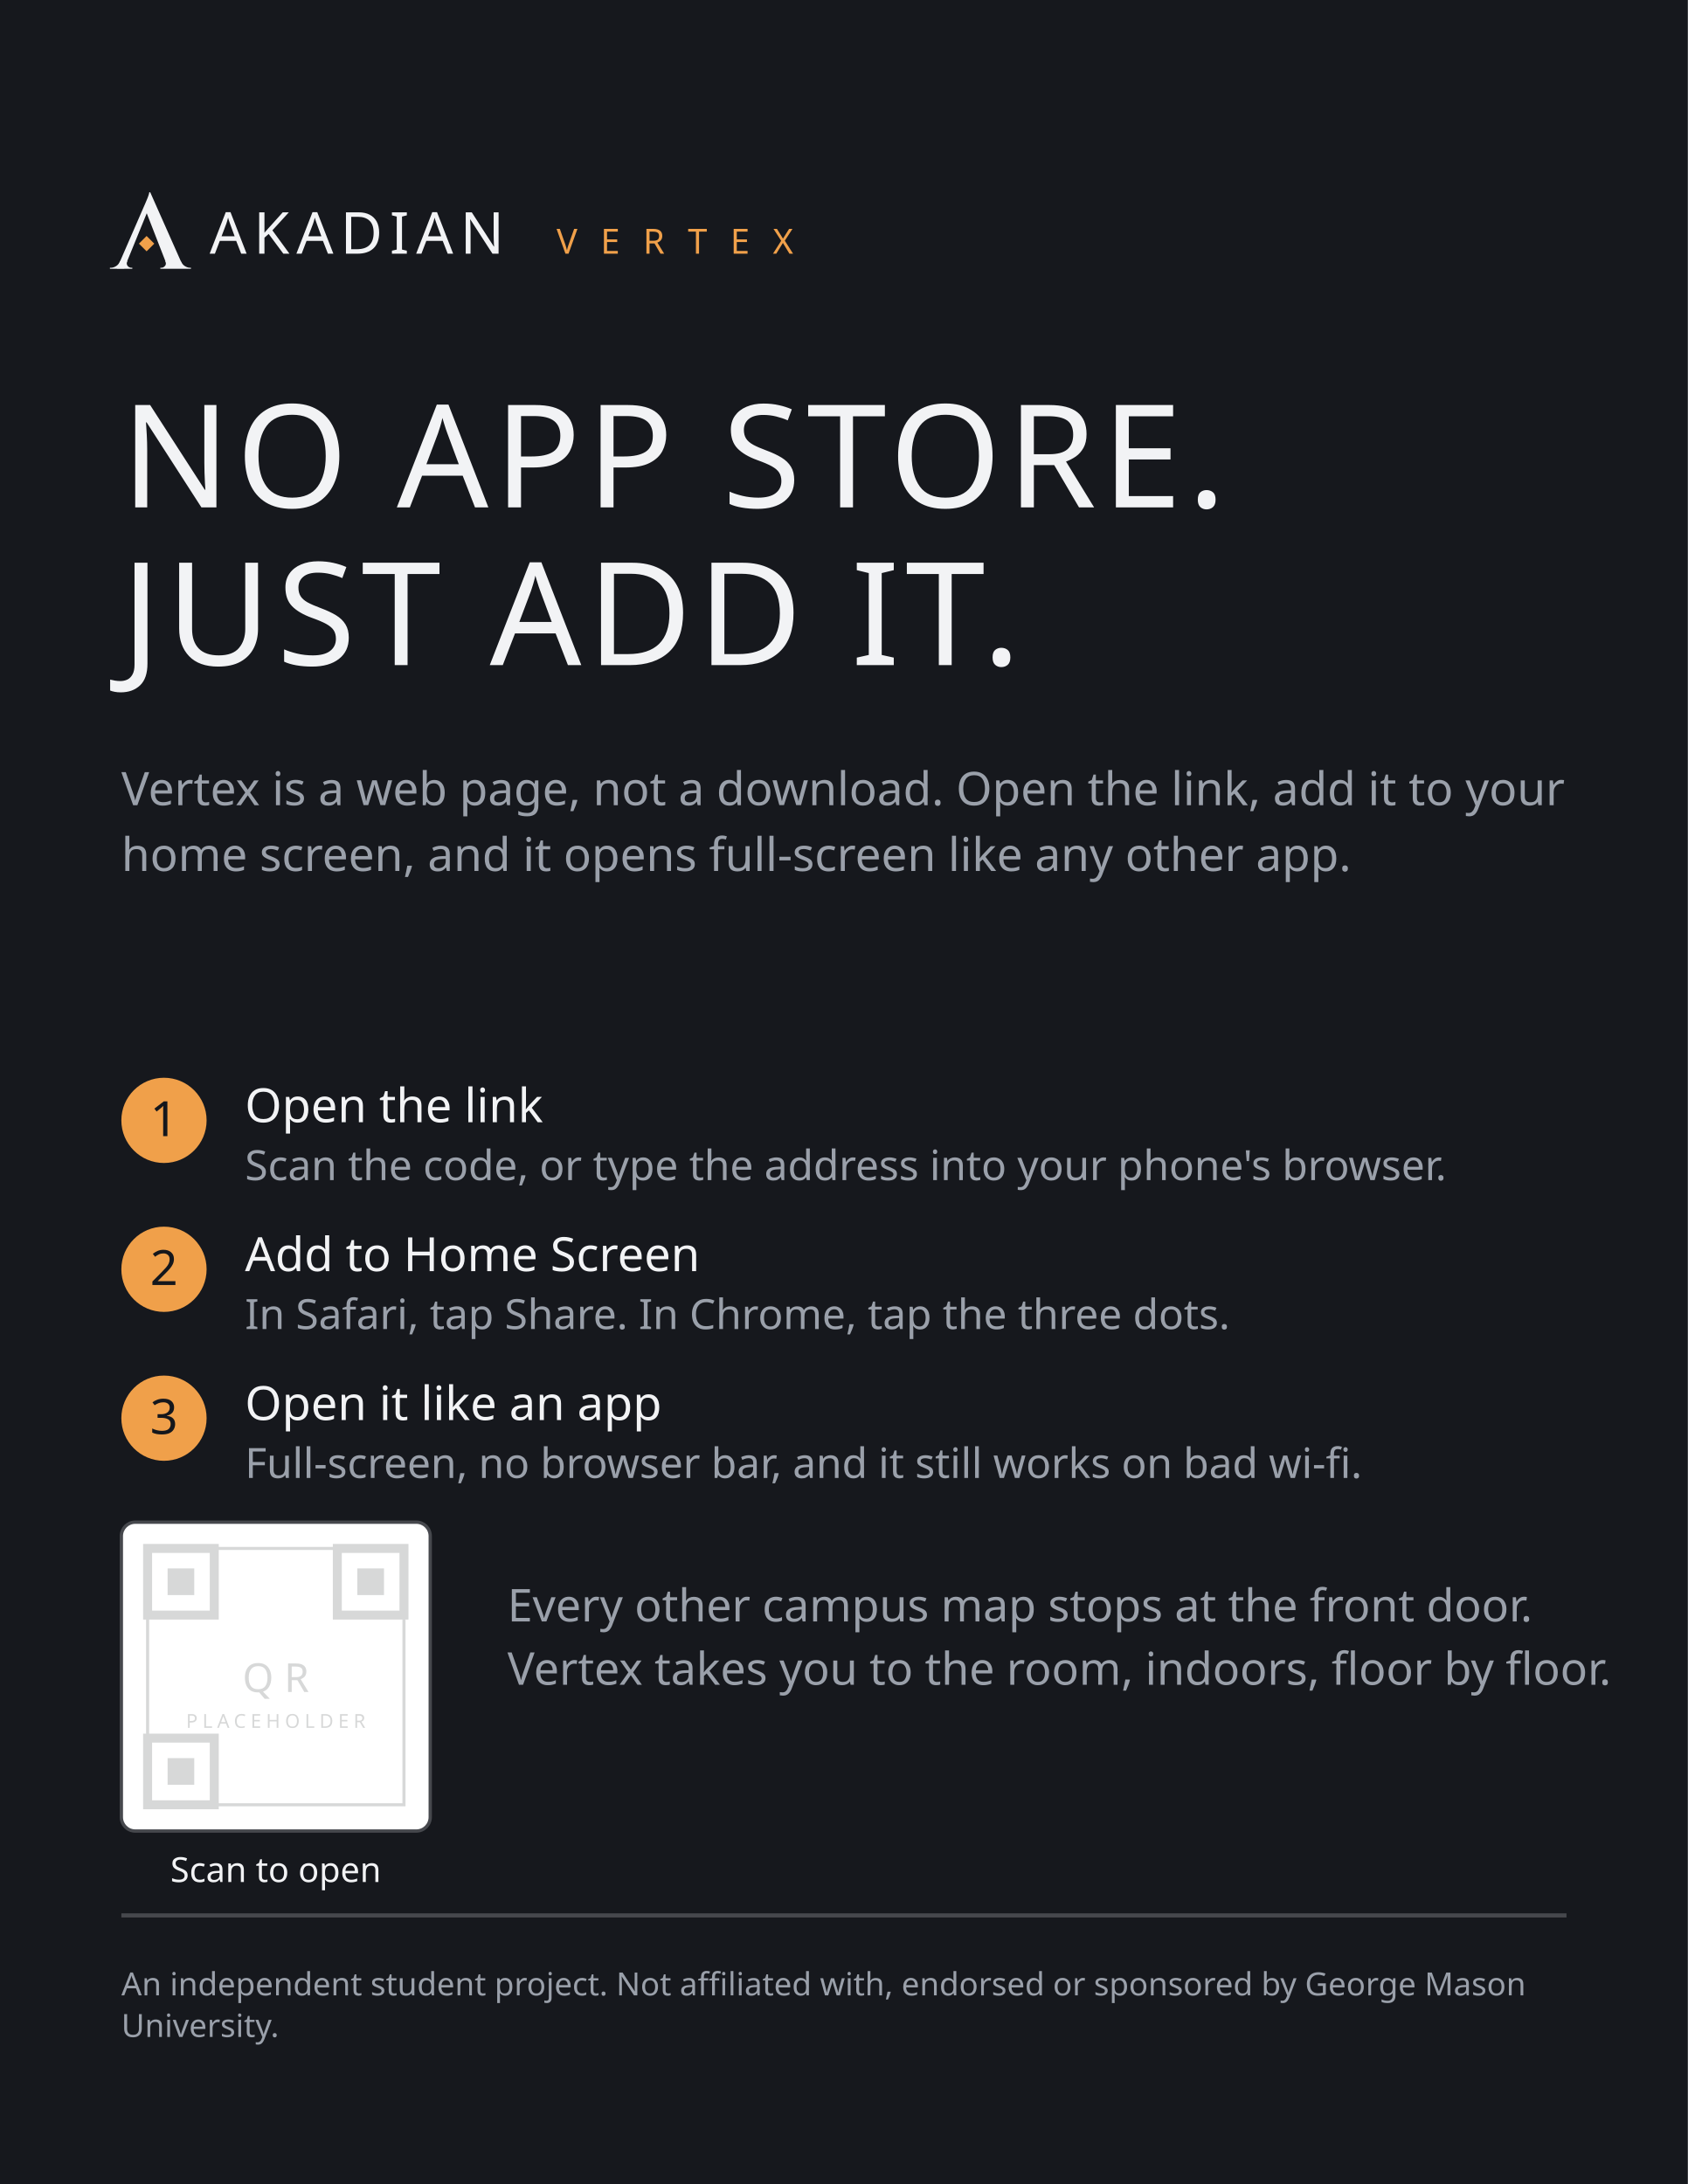
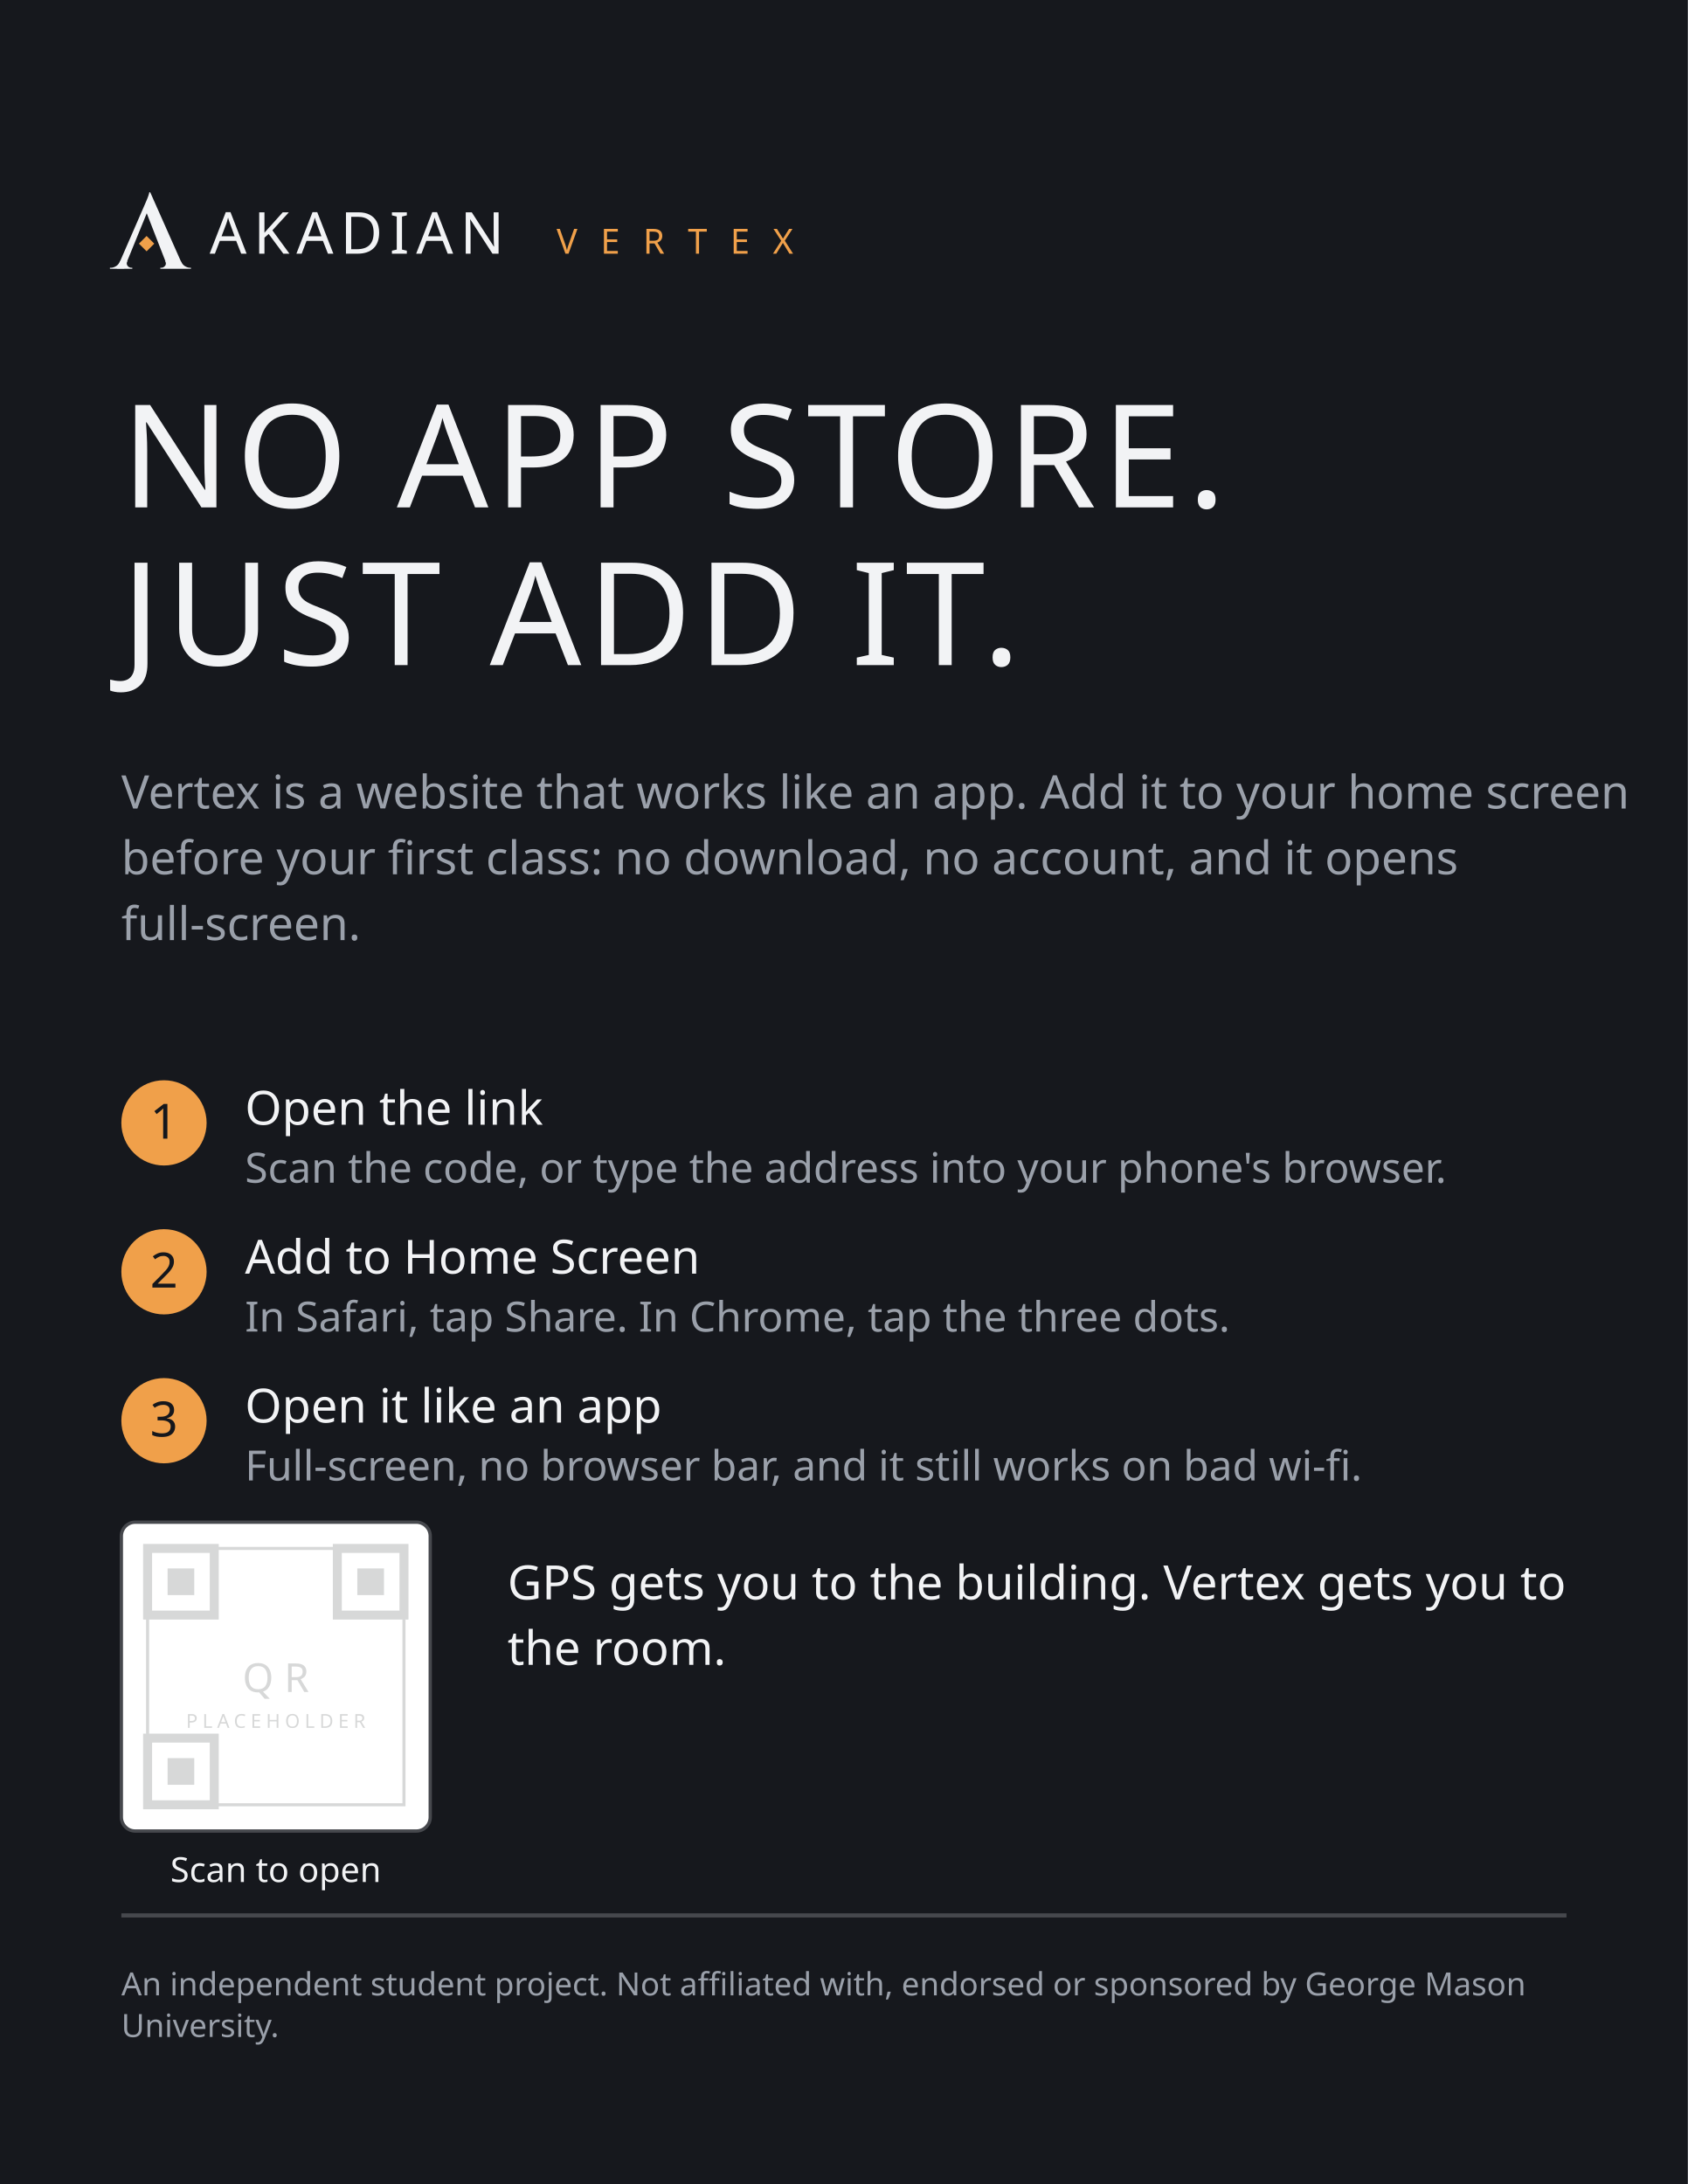
<svg xmlns="http://www.w3.org/2000/svg" width="306" height="396" viewBox="0 0 306 396">
  <rect x="0" y="0" width="306" height="396" fill="#16181d" />
  <path d="M 27.234 34.861 L 33.343 48.623 L 30.482 48.623 L 26.326 37.953 Z" fill="#f2f3f5" />
  <path d="M 23.079 47.328 L 23.055 47.392 L 23.034 47.454 L 23.017 47.514 L 23.003 47.574 L 22.994 47.63 L 22.986 47.686 L 22.984 47.74 L 22.984 47.792 L 22.988 47.842 L 22.995 47.893 L 23.007 47.939 L 23.021 47.985 L 23.038 48.03 L 23.057 48.072 L 23.077 48.113 L 23.1 48.152 L 23.125 48.188 L 23.152 48.225 L 23.179 48.258 L 23.21 48.291 L 23.241 48.32 L 23.276 48.349 L 23.311 48.376 L 23.349 48.401 L 23.388 48.424 L 23.427 48.445 L 23.465 48.465 L 23.504 48.482 L 23.542 48.496 L 23.581 48.509 L 23.62 48.521 L 23.658 48.531 L 23.697 48.536 L 23.736 48.542 L 23.774 48.544 L 23.813 48.546 L 23.987 48.546 L 23.987 48.739 L 19.928 48.739 L 19.928 48.546 L 19.928 48.546 L 19.93 48.546 L 19.934 48.546 L 19.938 48.546 L 19.943 48.546 L 19.949 48.546 L 19.957 48.546 L 19.967 48.546 L 19.976 48.546 L 19.988 48.546 L 20.001 48.546 L 20.015 48.546 L 20.028 48.546 L 20.042 48.546 L 20.054 48.546 L 20.063 48.546 L 20.073 48.546 L 20.081 48.546 L 20.086 48.546 L 20.092 48.546 L 20.096 48.546 L 20.1 48.546 L 20.102 48.546 L 20.102 48.546 L 20.175 48.544 L 20.251 48.538 L 20.326 48.529 L 20.401 48.515 L 20.477 48.498 L 20.554 48.476 L 20.63 48.451 L 20.707 48.422 L 20.784 48.388 L 20.863 48.351 L 20.941 48.31 L 21.02 48.266 L 21.097 48.215 L 21.173 48.161 L 21.246 48.101 L 21.318 48.038 L 21.385 47.966 L 21.453 47.891 L 21.517 47.81 L 21.579 47.725 L 21.639 47.634 L 21.695 47.537 L 21.751 47.435 L 21.803 47.328 Z" fill="#f2f3f5" />
  <path d="M 27.234 34.861 L 27.331 36.89 L 22.518 48.681 L 21.204 48.681 L 26.191 37.219 L 26.198 37.205 L 26.206 37.186 L 26.216 37.167 L 26.225 37.144 L 26.237 37.116 L 26.251 37.086 L 26.266 37.053 L 26.281 37.018 L 26.297 36.977 L 26.316 36.935 L 26.334 36.89 L 26.355 36.842 L 26.376 36.792 L 26.397 36.74 L 26.421 36.687 L 26.444 36.633 L 26.467 36.577 L 26.49 36.521 L 26.515 36.463 L 26.541 36.403 L 26.566 36.343 L 26.591 36.281 L 26.618 36.22 L 26.645 36.156 L 26.672 36.092 L 26.699 36.028 L 26.724 35.964 L 26.749 35.901 L 26.772 35.839 L 26.798 35.777 L 26.821 35.715 L 26.842 35.653 L 26.863 35.591 L 26.885 35.531 L 26.906 35.472 L 26.925 35.412 L 26.944 35.354 L 26.962 35.298 L 26.977 35.243 L 26.991 35.191 L 27.004 35.143 L 27.018 35.095 L 27.028 35.05 L 27.037 35.008 L 27.045 34.967 L 27.051 34.93 L 27.057 34.894 L 27.06 34.861 Z" fill="#f2f3f5" />
  <path d="M 29.979 47.328 L 32.763 47.328 L 32.815 47.435 L 32.871 47.537 L 32.927 47.634 L 32.987 47.725 L 33.049 47.81 L 33.113 47.891 L 33.18 47.966 L 33.248 48.038 L 33.319 48.101 L 33.393 48.161 L 33.468 48.215 L 33.546 48.266 L 33.625 48.31 L 33.702 48.351 L 33.781 48.388 L 33.859 48.422 L 33.936 48.451 L 34.011 48.476 L 34.089 48.498 L 34.164 48.515 L 34.239 48.529 L 34.315 48.538 L 34.39 48.544 L 34.464 48.546 L 34.464 48.546 L 34.466 48.546 L 34.468 48.546 L 34.471 48.546 L 34.477 48.546 L 34.483 48.546 L 34.491 48.546 L 34.498 48.546 L 34.506 48.546 L 34.518 48.546 L 34.529 48.546 L 34.541 48.546 L 34.553 48.546 L 34.564 48.546 L 34.576 48.546 L 34.584 48.546 L 34.591 48.546 L 34.599 48.546 L 34.605 48.546 L 34.611 48.546 L 34.614 48.546 L 34.616 48.546 L 34.618 48.546 L 34.618 48.546 L 34.618 48.739 L 29.071 48.739 L 29.071 48.546 L 29.245 48.546 L 29.305 48.544 L 29.365 48.536 L 29.423 48.527 L 29.481 48.511 L 29.537 48.49 L 29.593 48.467 L 29.647 48.438 L 29.701 48.405 L 29.751 48.366 L 29.803 48.324 L 29.854 48.277 L 29.902 48.227 L 29.946 48.173 L 29.985 48.113 L 30.016 48.051 L 30.039 47.985 L 30.057 47.916 L 30.066 47.842 L 30.07 47.767 L 30.064 47.686 L 30.055 47.603 L 30.035 47.514 L 30.012 47.423 L 29.979 47.328 Z" fill="#f2f3f5" />
  <path d="M 26.577 42.786 L 27.969 44.178 L 26.577 45.569 L 25.186 44.178 Z" fill="#f0a04a" />
  <text x="38.006" y="46" font-family="Cinzel" font-size="10.5" fill="#f2f3f5" letter-spacing="1.26">AKADIAN</text>
  <text x="100.901" y="46" font-family="Cinzel" font-size="6.3" fill="#f0a04a" letter-spacing="4.2">VERTEX</text>
  <text x="22" y="92" font-family="Cinzel" font-size="26" fill="#f2f3f5" letter-spacing="1.04">NO APP STORE.</text>
  <text x="22" y="120.6" font-family="Cinzel" font-size="26" fill="#f2f3f5" letter-spacing="1.04">JUST ADD IT.</text>
-   <text x="22" y="146" font-family="Sans" font-size="8.4" fill="#9aa0aa">Vertex is a web page, not a download. Open the link, add it to your</text>
-   <text x="22" y="157.928" font-family="Sans" font-size="8.4" fill="#9aa0aa">home screen, and it opens full-screen like any other app.</text>
-   <circle cx="29.728" cy="203.144" r="7.728" fill="#f0a04a" />
-   <text x="29.728" y="206" font-family="Sans-Black" font-size="8.82" fill="#15171c" text-anchor="middle">1</text>
-   <text x="44.411" y="203.48" font-family="Sans-Bold" font-size="8.568" fill="#f2f3f5">Open the link</text>
-   <text x="44.411" y="213.98" font-family="Sans" font-size="7.56" fill="#9aa0aa">Scan the code, or type the address into your phone's browser.</text>
-   <circle cx="29.728" cy="230.144" r="7.728" fill="#f0a04a" />
-   <text x="29.728" y="233" font-family="Sans-Black" font-size="8.82" fill="#15171c" text-anchor="middle">2</text>
-   <text x="44.411" y="230.48" font-family="Sans-Bold" font-size="8.568" fill="#f2f3f5">Add to Home Screen</text>
-   <text x="44.411" y="240.98" font-family="Sans" font-size="7.56" fill="#9aa0aa">In Safari, tap Share. In Chrome, tap the three dots.</text>
-   <circle cx="29.728" cy="257.144" r="7.728" fill="#f0a04a" />
-   <text x="29.728" y="260" font-family="Sans-Black" font-size="8.82" fill="#15171c" text-anchor="middle">3</text>
-   <text x="44.411" y="257.48" font-family="Sans-Bold" font-size="8.568" fill="#f2f3f5">Open it like an app</text>
-   <text x="44.411" y="267.98" font-family="Sans" font-size="7.56" fill="#9aa0aa">Full-screen, no browser bar, and it still works on bad wi-fi.</text>
+   <text x="22" y="146.6" font-family="Sans" font-size="8.4" fill="#9aa0aa">Vertex is a website that works like an app. Add it to your home screen</text>
+   <text x="22" y="158.528" font-family="Sans" font-size="8.4" fill="#9aa0aa">before your first class: no download, no account, and it opens</text>
+   <text x="22" y="170.456" font-family="Sans" font-size="8.4" fill="#9aa0aa">full-screen.</text>
+   <circle cx="29.728" cy="203.6" r="7.728" fill="#f0a04a" />
+   <text x="29.728" y="206.456" font-family="Sans-Black" font-size="8.82" fill="#15171c" text-anchor="middle">1</text>
+   <text x="44.411" y="203.936" font-family="Sans-Bold" font-size="8.568" fill="#f2f3f5">Open the link</text>
+   <text x="44.411" y="214.436" font-family="Sans" font-size="7.56" fill="#9aa0aa">Scan the code, or type the address into your phone's browser.</text>
+   <circle cx="29.728" cy="230.6" r="7.728" fill="#f0a04a" />
+   <text x="29.728" y="233.456" font-family="Sans-Black" font-size="8.82" fill="#15171c" text-anchor="middle">2</text>
+   <text x="44.411" y="230.936" font-family="Sans-Bold" font-size="8.568" fill="#f2f3f5">Add to Home Screen</text>
+   <text x="44.411" y="241.436" font-family="Sans" font-size="7.56" fill="#9aa0aa">In Safari, tap Share. In Chrome, tap the three dots.</text>
+   <circle cx="29.728" cy="257.6" r="7.728" fill="#f0a04a" />
+   <text x="29.728" y="260.456" font-family="Sans-Black" font-size="8.82" fill="#15171c" text-anchor="middle">3</text>
+   <text x="44.411" y="257.936" font-family="Sans-Bold" font-size="8.568" fill="#f2f3f5">Open it like an app</text>
+   <text x="44.411" y="268.436" font-family="Sans" font-size="7.56" fill="#9aa0aa">Full-screen, no browser bar, and it still works on bad wi-fi.</text>
  <rect x="22" y="276" width="56" height="56" rx="2.52" fill="#ffffff" stroke="#46484d" stroke-width="0.6" />
  <rect x="26.76" y="280.76" width="12.085" height="12.085" fill="none" stroke="#d7d8d8" stroke-width="1.627" />
  <rect x="30.385" y="284.385" width="4.834" height="4.834" fill="#d7d8d8" />
  <rect x="61.155" y="280.76" width="12.085" height="12.085" fill="none" stroke="#d7d8d8" stroke-width="1.627" />
  <rect x="64.781" y="284.385" width="4.834" height="4.834" fill="#d7d8d8" />
  <rect x="26.76" y="315.155" width="12.085" height="12.085" fill="none" stroke="#d7d8d8" stroke-width="1.627" />
  <rect x="30.385" y="318.781" width="4.834" height="4.834" fill="#d7d8d8" />
  <rect x="26.76" y="280.76" width="46.48" height="46.48" fill="none" stroke="#d7d8d8" stroke-width="0.558" />
  <text x="50" y="306.789" font-family="Sans-Black" font-size="7.242" fill="#d7d8d8" letter-spacing="1.906" text-anchor="middle">QR</text>
  <text x="50" y="313.296" font-family="Sans-Bold" font-size="3.506" fill="#d7d8d8" letter-spacing="0.838" text-anchor="middle">PLACEHOLDER</text>
  <text x="50" y="341.24" font-family="Sans-Bold" font-size="6.272" fill="#f2f3f5" text-anchor="middle">Scan to open</text>
-   <text x="92" y="294" font-family="Sans" font-size="8.2" fill="#9aa0aa">Every other campus map stops at the front door.</text>
-   <text x="92" y="305.48" font-family="Sans" font-size="8.2" fill="#9aa0aa">Vertex takes you to the room, indoors, floor by floor.</text>
+   <text x="92" y="290" font-family="Sans" font-size="8.6" fill="#f2f3f5">GPS gets you to the building. Vertex gets you to</text>
+   <text x="92" y="301.868" font-family="Sans" font-size="8.6" fill="#f2f3f5">the room.</text>
  <line x1="22" y1="347.3" x2="284" y2="347.3" stroke="#46484d" stroke-width="0.75" stroke-linecap="butt" />
  <text x="22" y="361.8" font-family="Sans" font-size="5.8" fill="#9aa0aa">An independent student project. Not affiliated with, endorsed or sponsored by George Mason</text>
  <text x="22" y="369.34" font-family="Sans" font-size="5.8" fill="#9aa0aa">University.</text>
</svg>
